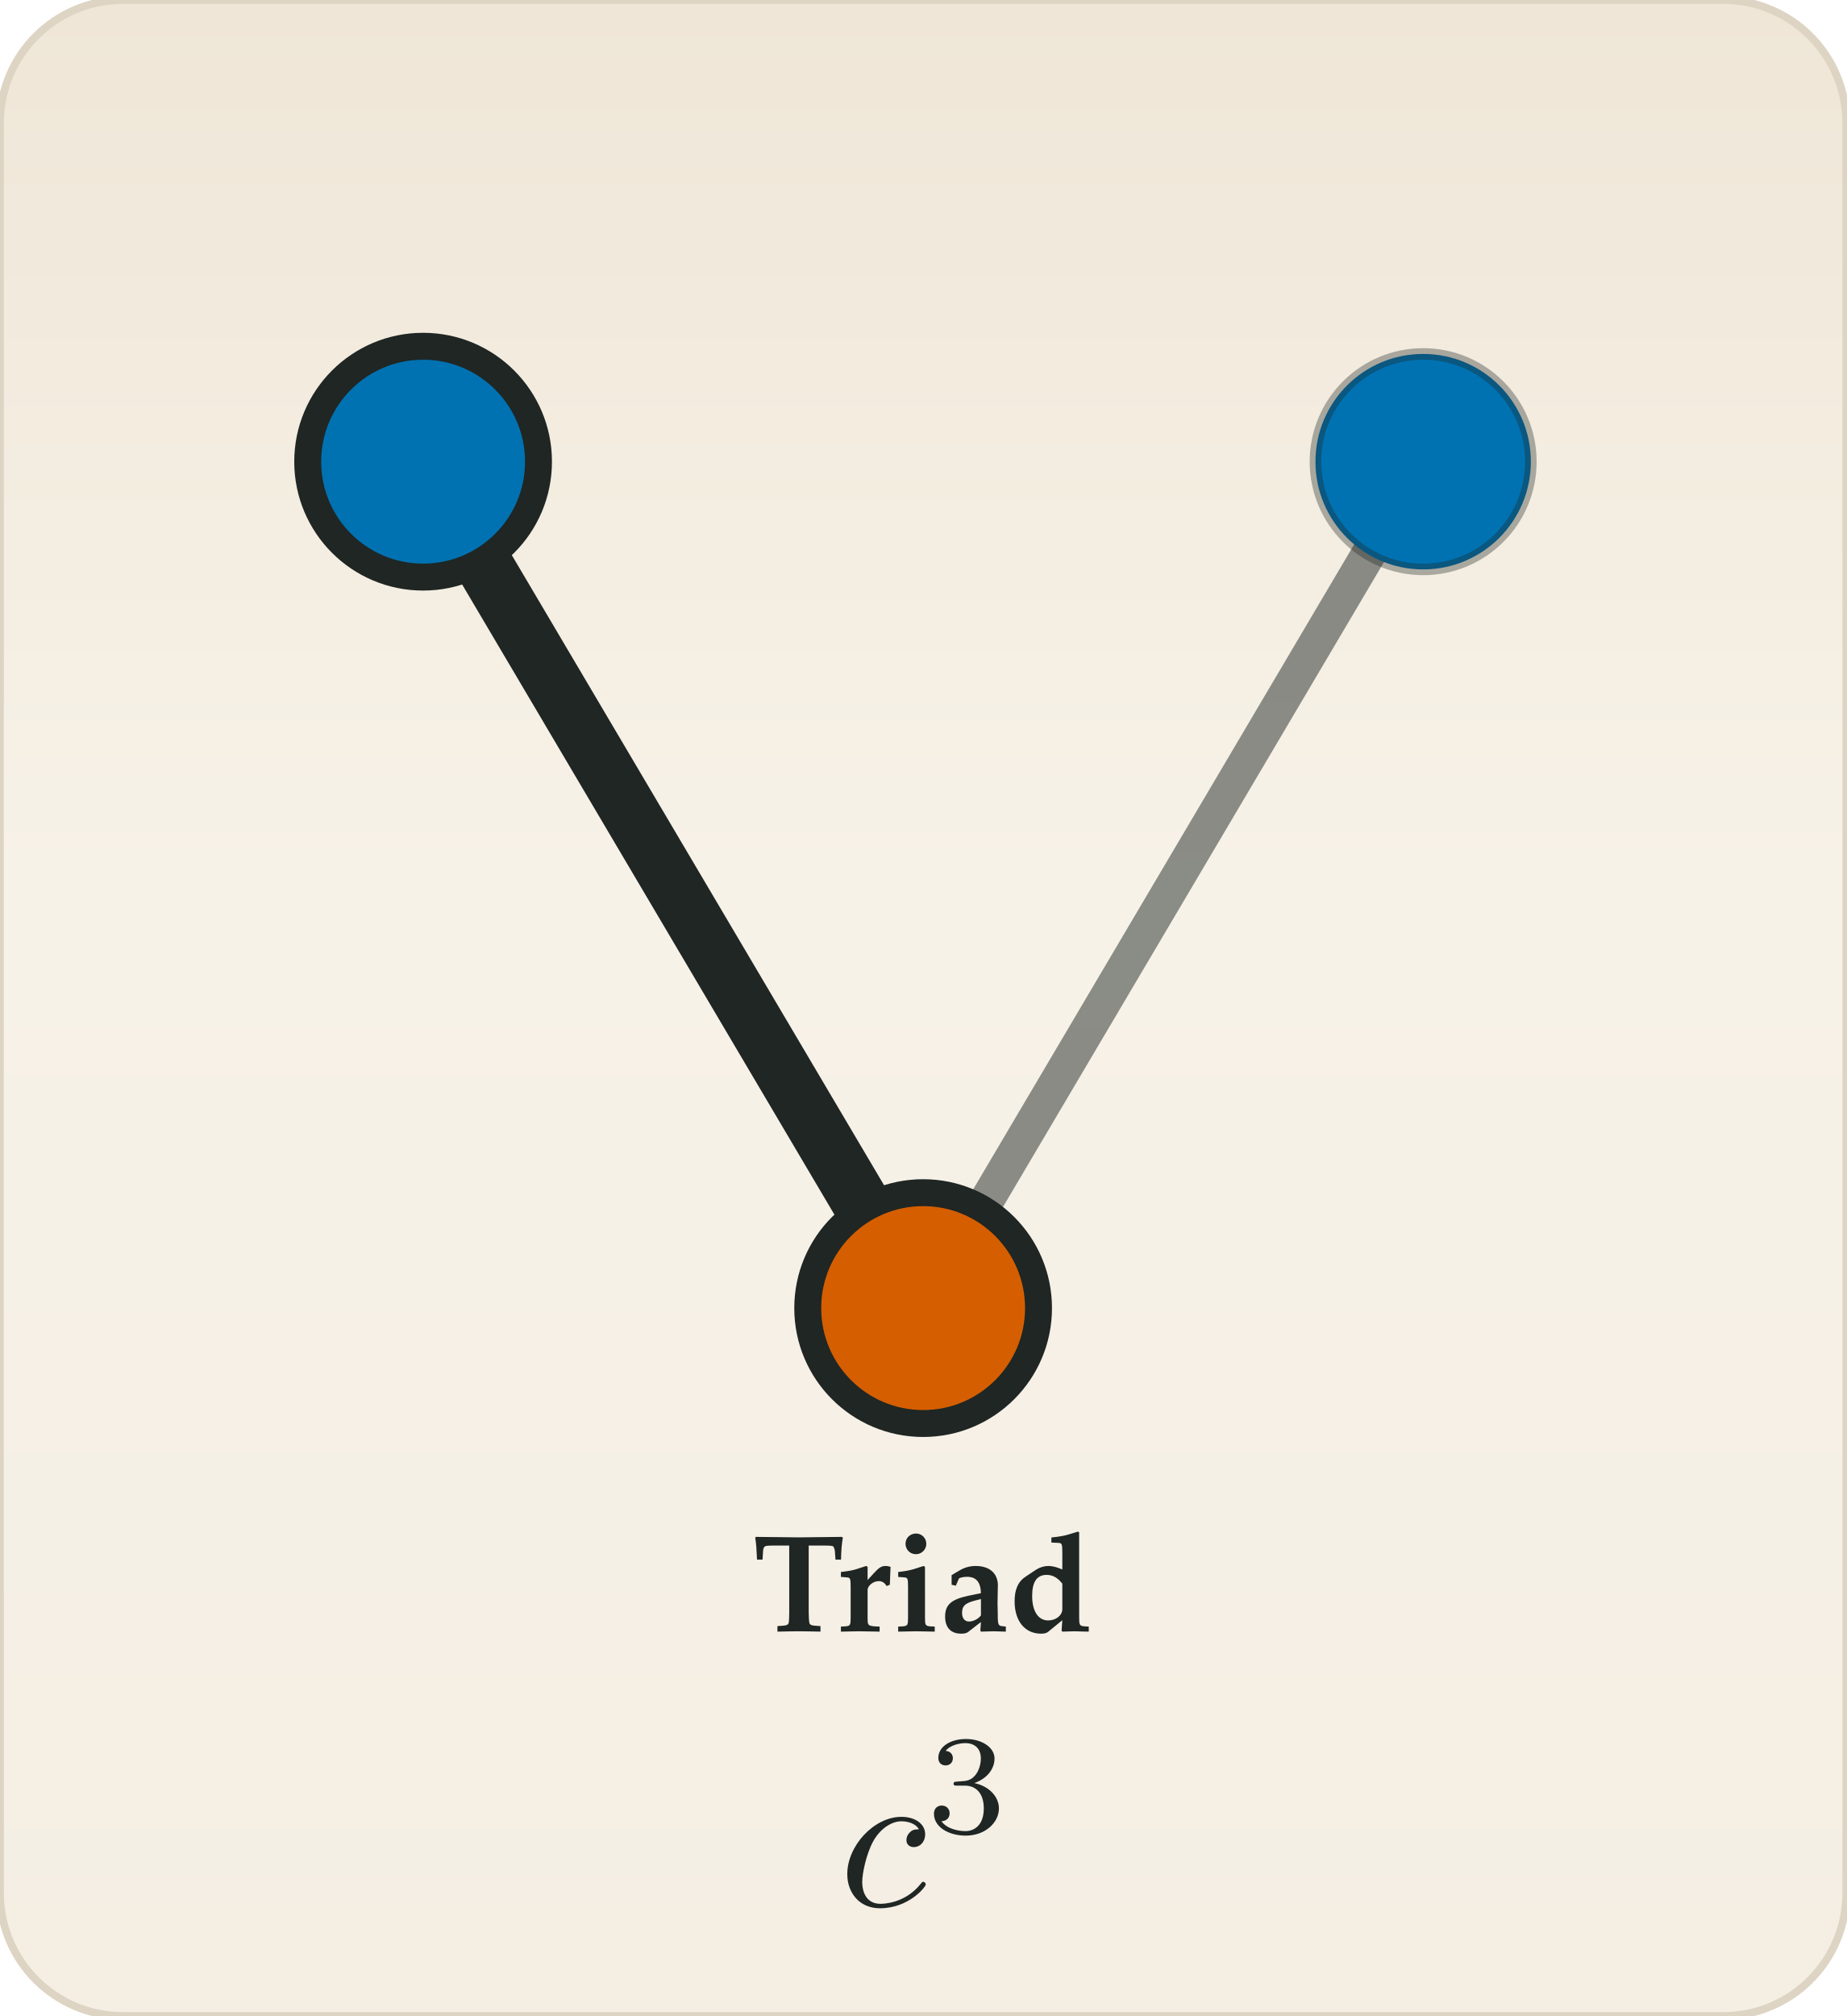
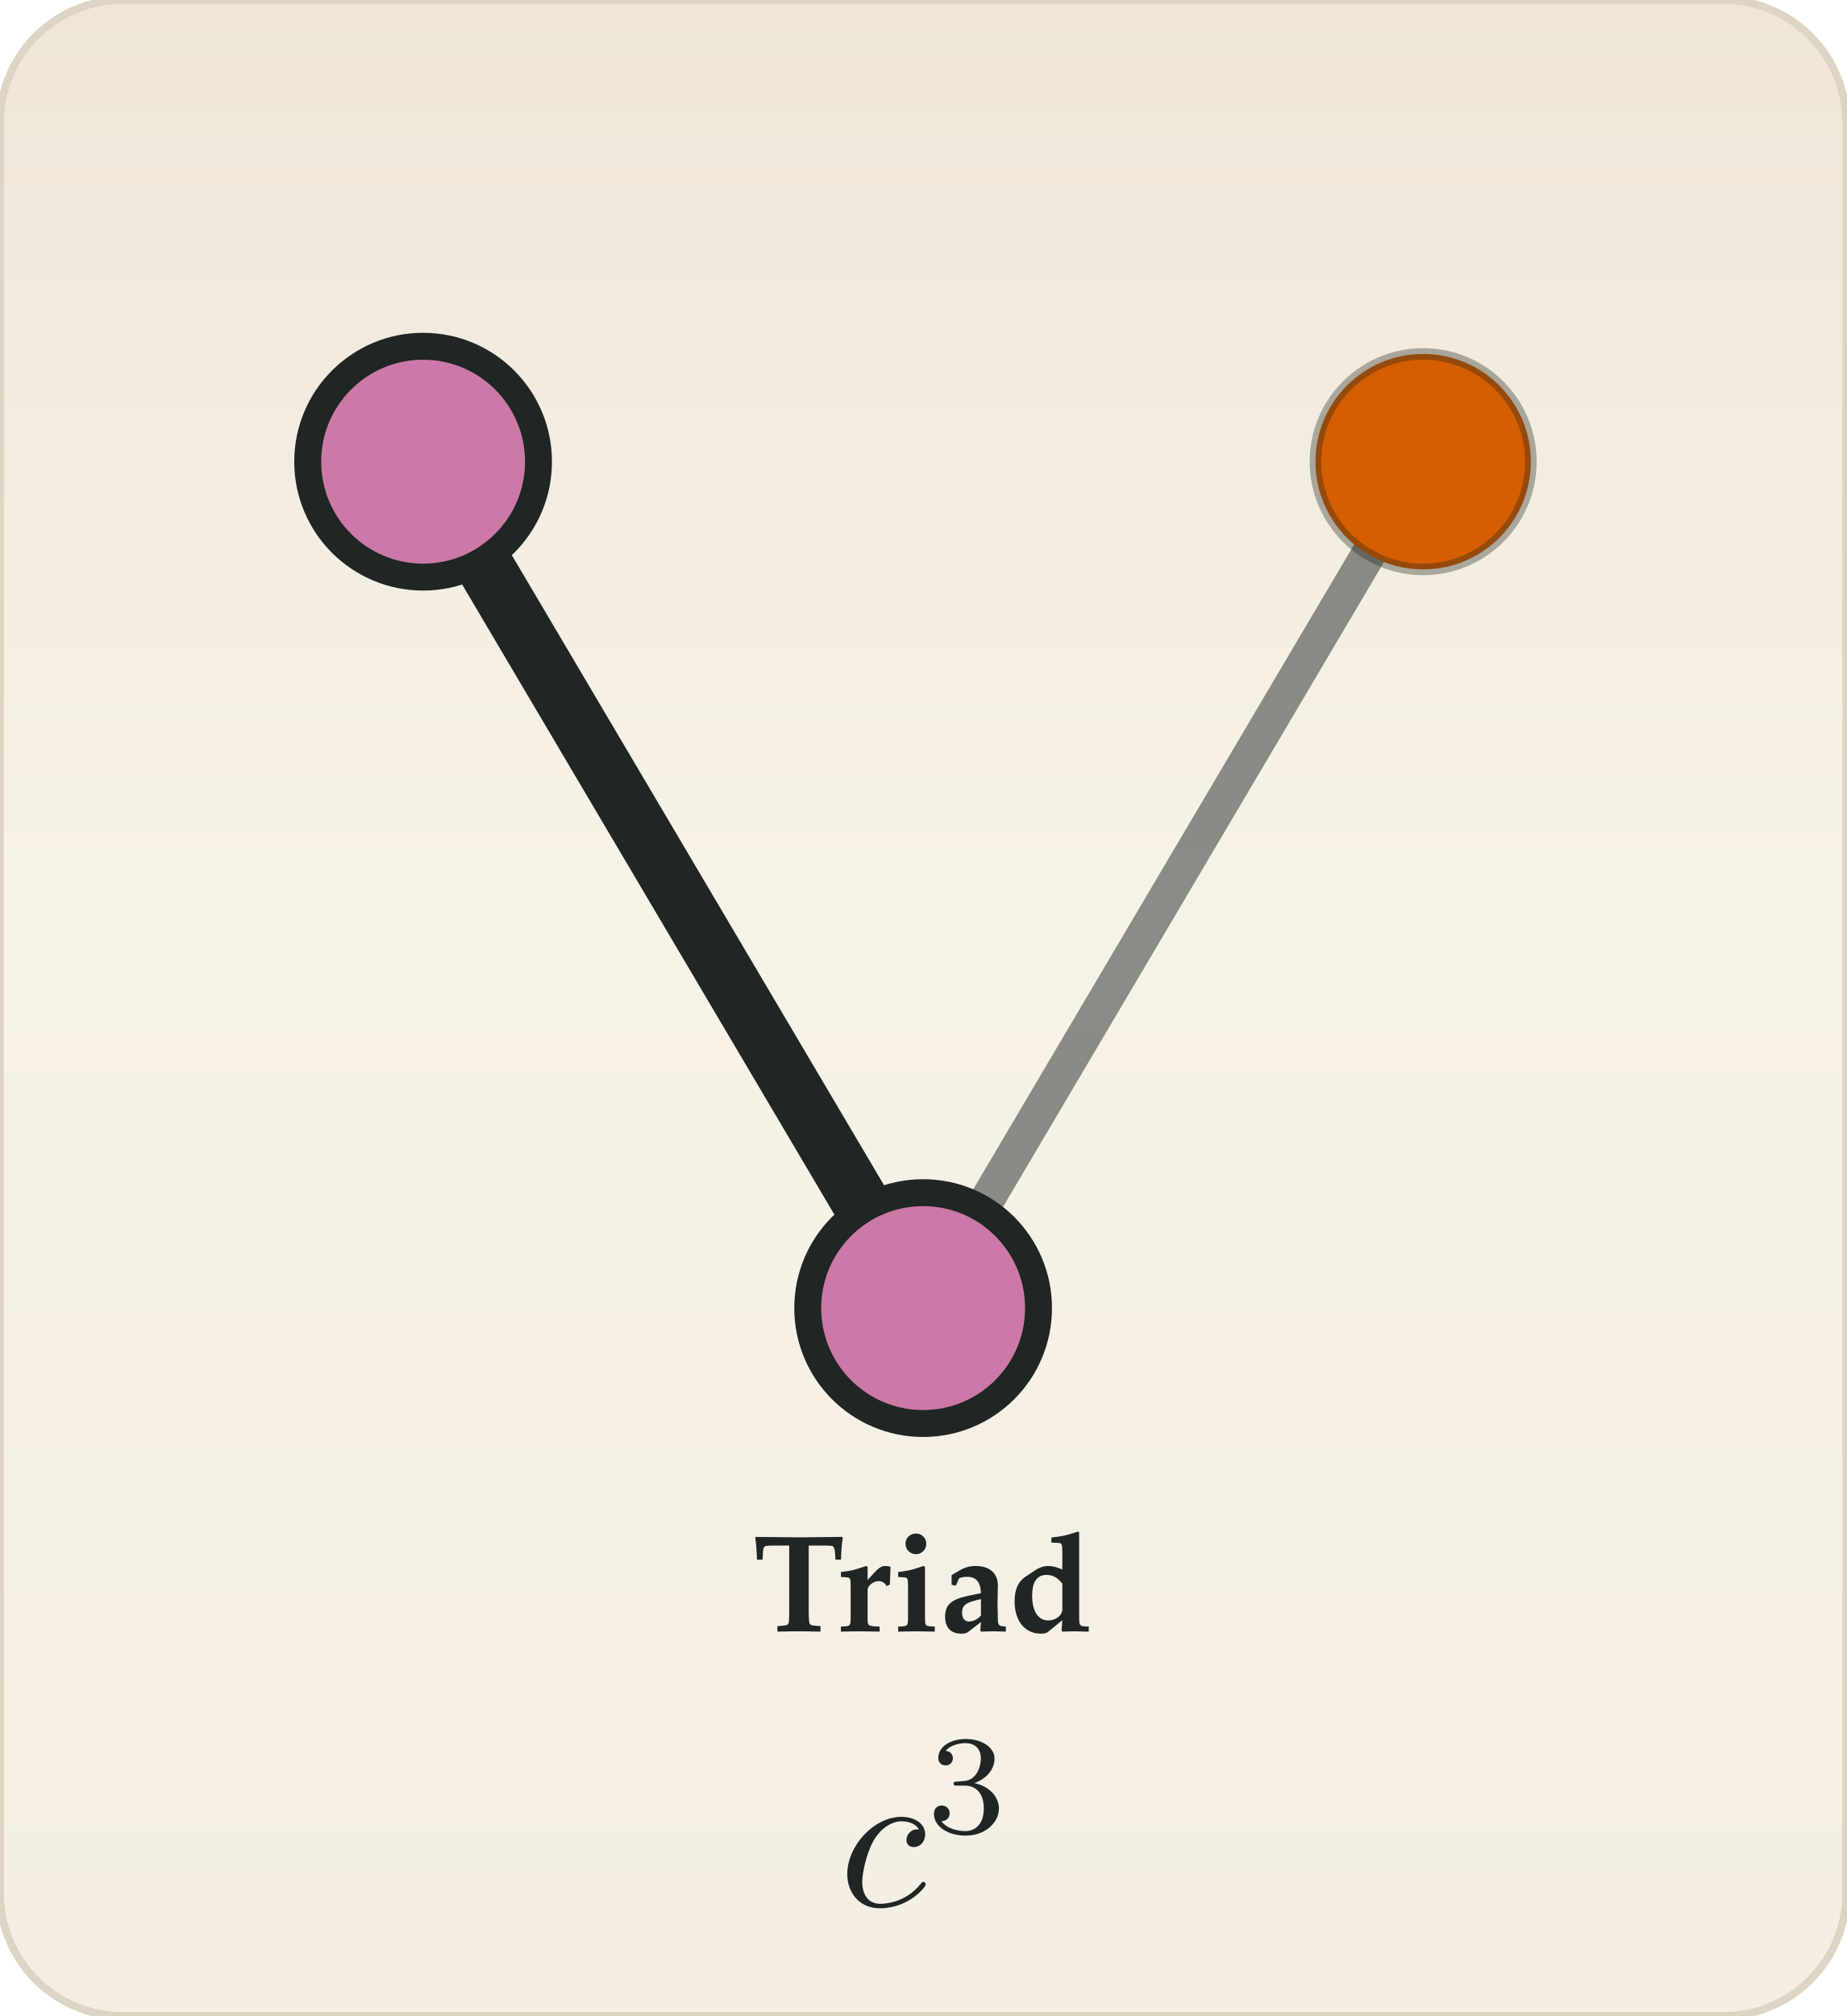
<svg xmlns="http://www.w3.org/2000/svg" xmlns:xlink="http://www.w3.org/1999/xlink" viewBox="0 0 240 262" width="240" height="262" role="img" aria-label="Triad (orbit 0)">
  <defs>
    <linearGradient id="paper" x1="0" y1="0" x2="0" y2="262" gradientUnits="userSpaceOnUse">
      <stop offset="0" stop-color="#efe6d7" />
      <stop offset="0.44" stop-color="#f7f2e8" />
      <stop offset="1" stop-color="#f4eee3" />
    </linearGradient>
  </defs>
  <rect width="240" height="262" rx="16" fill="url(#paper)" stroke="#ddd4c3" stroke-width="1" />
  <line x1="120.0" y1="170.0" x2="185.0" y2="60.0" stroke="#1f2624" stroke-opacity="0.5" stroke-width="4.5" stroke-linecap="round" />
  <line x1="55.0" y1="60.0" x2="120.0" y2="170.0" stroke="#1f2624" stroke-width="7.5" stroke-linecap="round" />
-   <circle cx="55.0" cy="60.0" r="15" fill="#0072B2" stroke="#1f2624" stroke-width="3.5" stroke-opacity="1.0" />
-   <circle cx="120.0" cy="170.0" r="15" fill="#D55E00" stroke="#1f2624" stroke-width="3.5" stroke-opacity="1.0" />
-   <circle cx="185.0" cy="60.0" r="14" fill="#0072B2" stroke="#1f2624" stroke-width="1.5" stroke-opacity="0.35" />
+   <circle cx="55.0" cy="60.0" r="15" fill="#CC79A7" stroke="#1f2624" stroke-width="3.5" stroke-opacity="1.0" />
+   <circle cx="120.0" cy="170.0" r="15" fill="#CC79A7" stroke="#1f2624" stroke-width="3.5" stroke-opacity="1.0" />
+   <circle cx="185.0" cy="60.0" r="14" fill="#D55E00" stroke="#1f2624" stroke-width="1.5" stroke-opacity="0.35" />
  <text x="120.0" y="212" text-anchor="middle" font-family="Iowan Old Style, Palatino Linotype, Book Antiqua, Georgia, serif" font-size="18" font-weight="600" fill="#1f2624">Triad</text>
  <svg x="110.14" y="226.00" width="19.71" height="22.00" viewBox="-69.599 -70.144 7.487 8.356" overflow="visible">
    <g fill="#1f2624">
      <defs>
        <path id="f0_g1-51" d="M1.904-2.329C2.448-2.329 2.838-1.953 2.838-1.206C2.838-.342 2.336-.084 1.932-.084C1.653-.084 1.039-.16 .746-.572C1.074-.586 1.151-.816 1.151-.962C1.151-1.186 .983-1.346 .767-1.346C.572-1.346 .377-1.227 .377-.941C.377-.286 1.102 .139 1.946 .139C2.915 .139 3.585-.509 3.585-1.206C3.585-1.75 3.138-2.294 2.371-2.455C3.103-2.72 3.368-3.243 3.368-3.668C3.368-4.219 2.734-4.631 1.96-4.631S.593-4.254 .593-3.696C.593-3.459 .746-3.327 .955-3.327C1.172-3.327 1.311-3.487 1.311-3.682C1.311-3.884 1.172-4.031 .955-4.045C1.2-4.352 1.681-4.428 1.939-4.428C2.253-4.428 2.692-4.275 2.692-3.668C2.692-3.375 2.594-3.055 2.413-2.838C2.183-2.573 1.988-2.559 1.639-2.538C1.465-2.525 1.451-2.525 1.416-2.518C1.402-2.518 1.346-2.504 1.346-2.427C1.346-2.329 1.409-2.329 1.527-2.329H1.904Z" />
        <path id="f0_g0-99" d="M3.945-3.786C3.786-3.786 3.646-3.786 3.507-3.646C3.347-3.497 3.328-3.328 3.328-3.258C3.328-3.019 3.507-2.909 3.696-2.909C3.985-2.909 4.254-3.148 4.254-3.547C4.254-4.035 3.786-4.403 3.078-4.403C1.733-4.403 .408-2.979 .408-1.574C.408-.677 .986 .11 2.022 .11C3.447 .11 4.284-.946 4.284-1.066C4.284-1.126 4.224-1.196 4.164-1.196C4.115-1.196 4.095-1.176 4.035-1.096C3.248-.11 2.162-.11 2.042-.11C1.415-.11 1.146-.598 1.146-1.196C1.146-1.604 1.345-2.57 1.684-3.188C1.993-3.756 2.54-4.184 3.088-4.184C3.427-4.184 3.806-4.055 3.945-3.786Z" />
      </defs>
      <g id="f0_page">
        <use x="-70.007" y="-61.898" xlink:href="#f0_g0-99" />
        <use x="-65.696" y="-65.513" xlink:href="#f0_g1-51" />
      </g>
    </g>
  </svg>
</svg>
